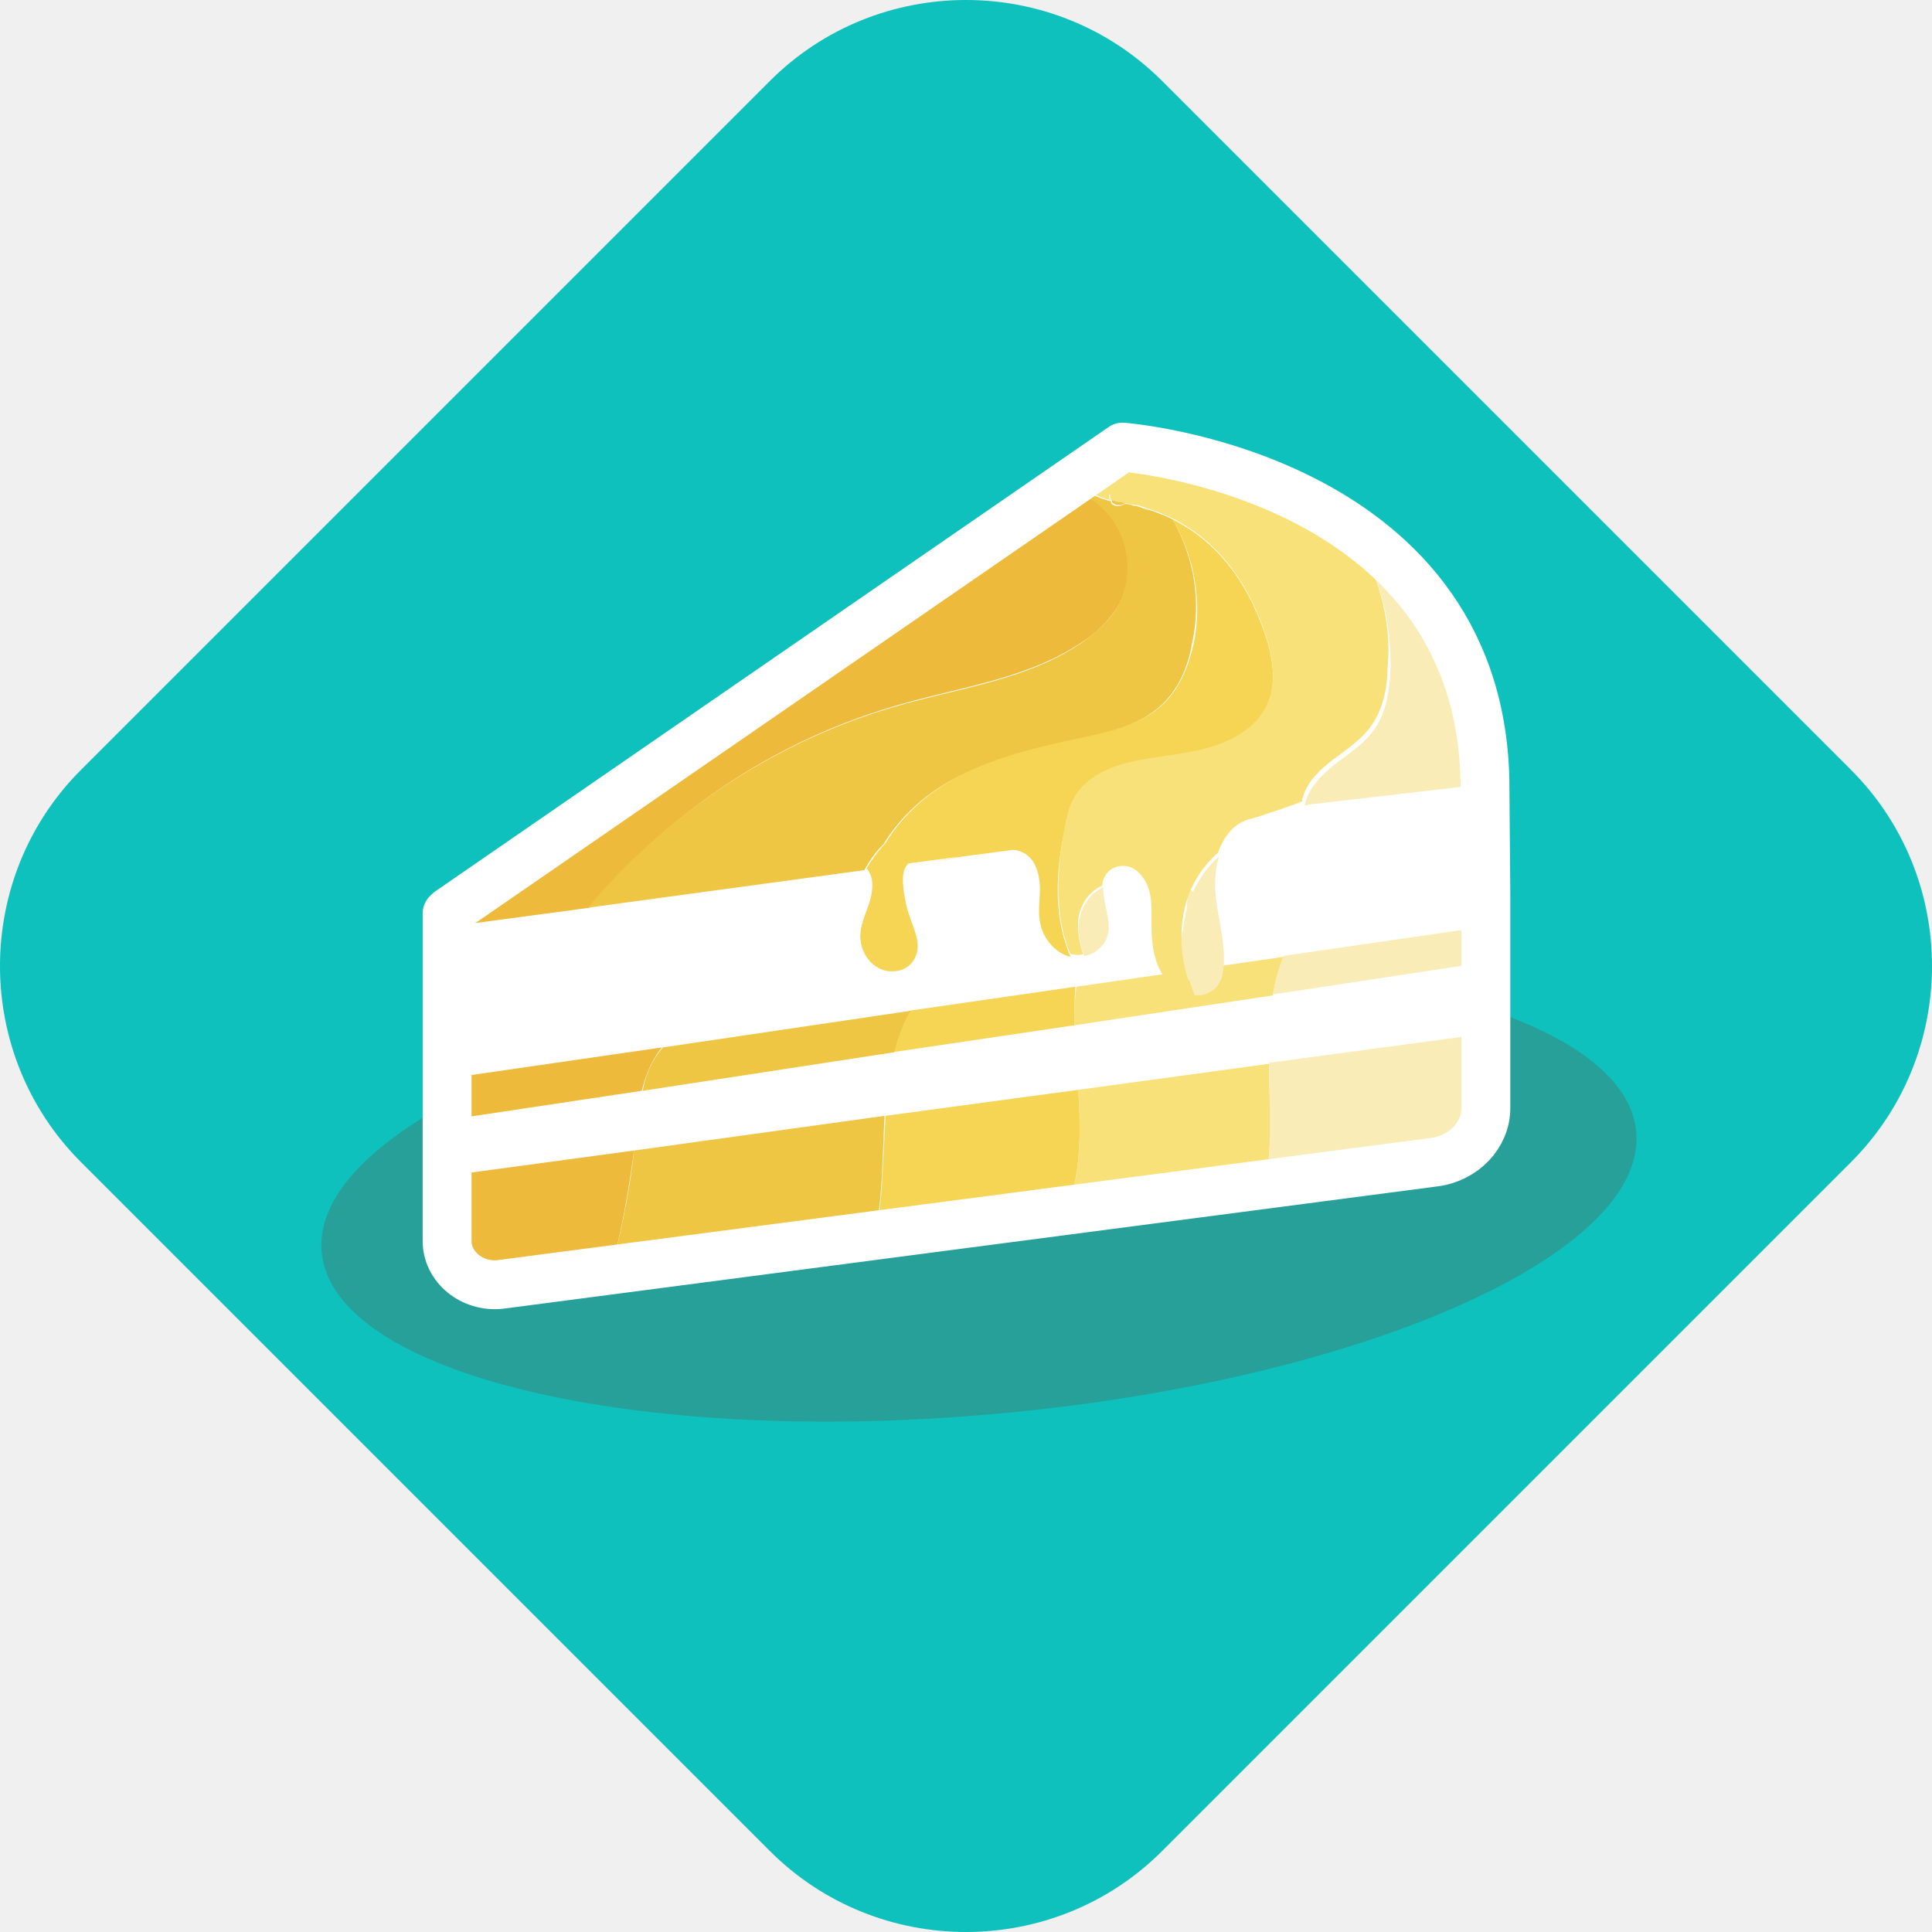
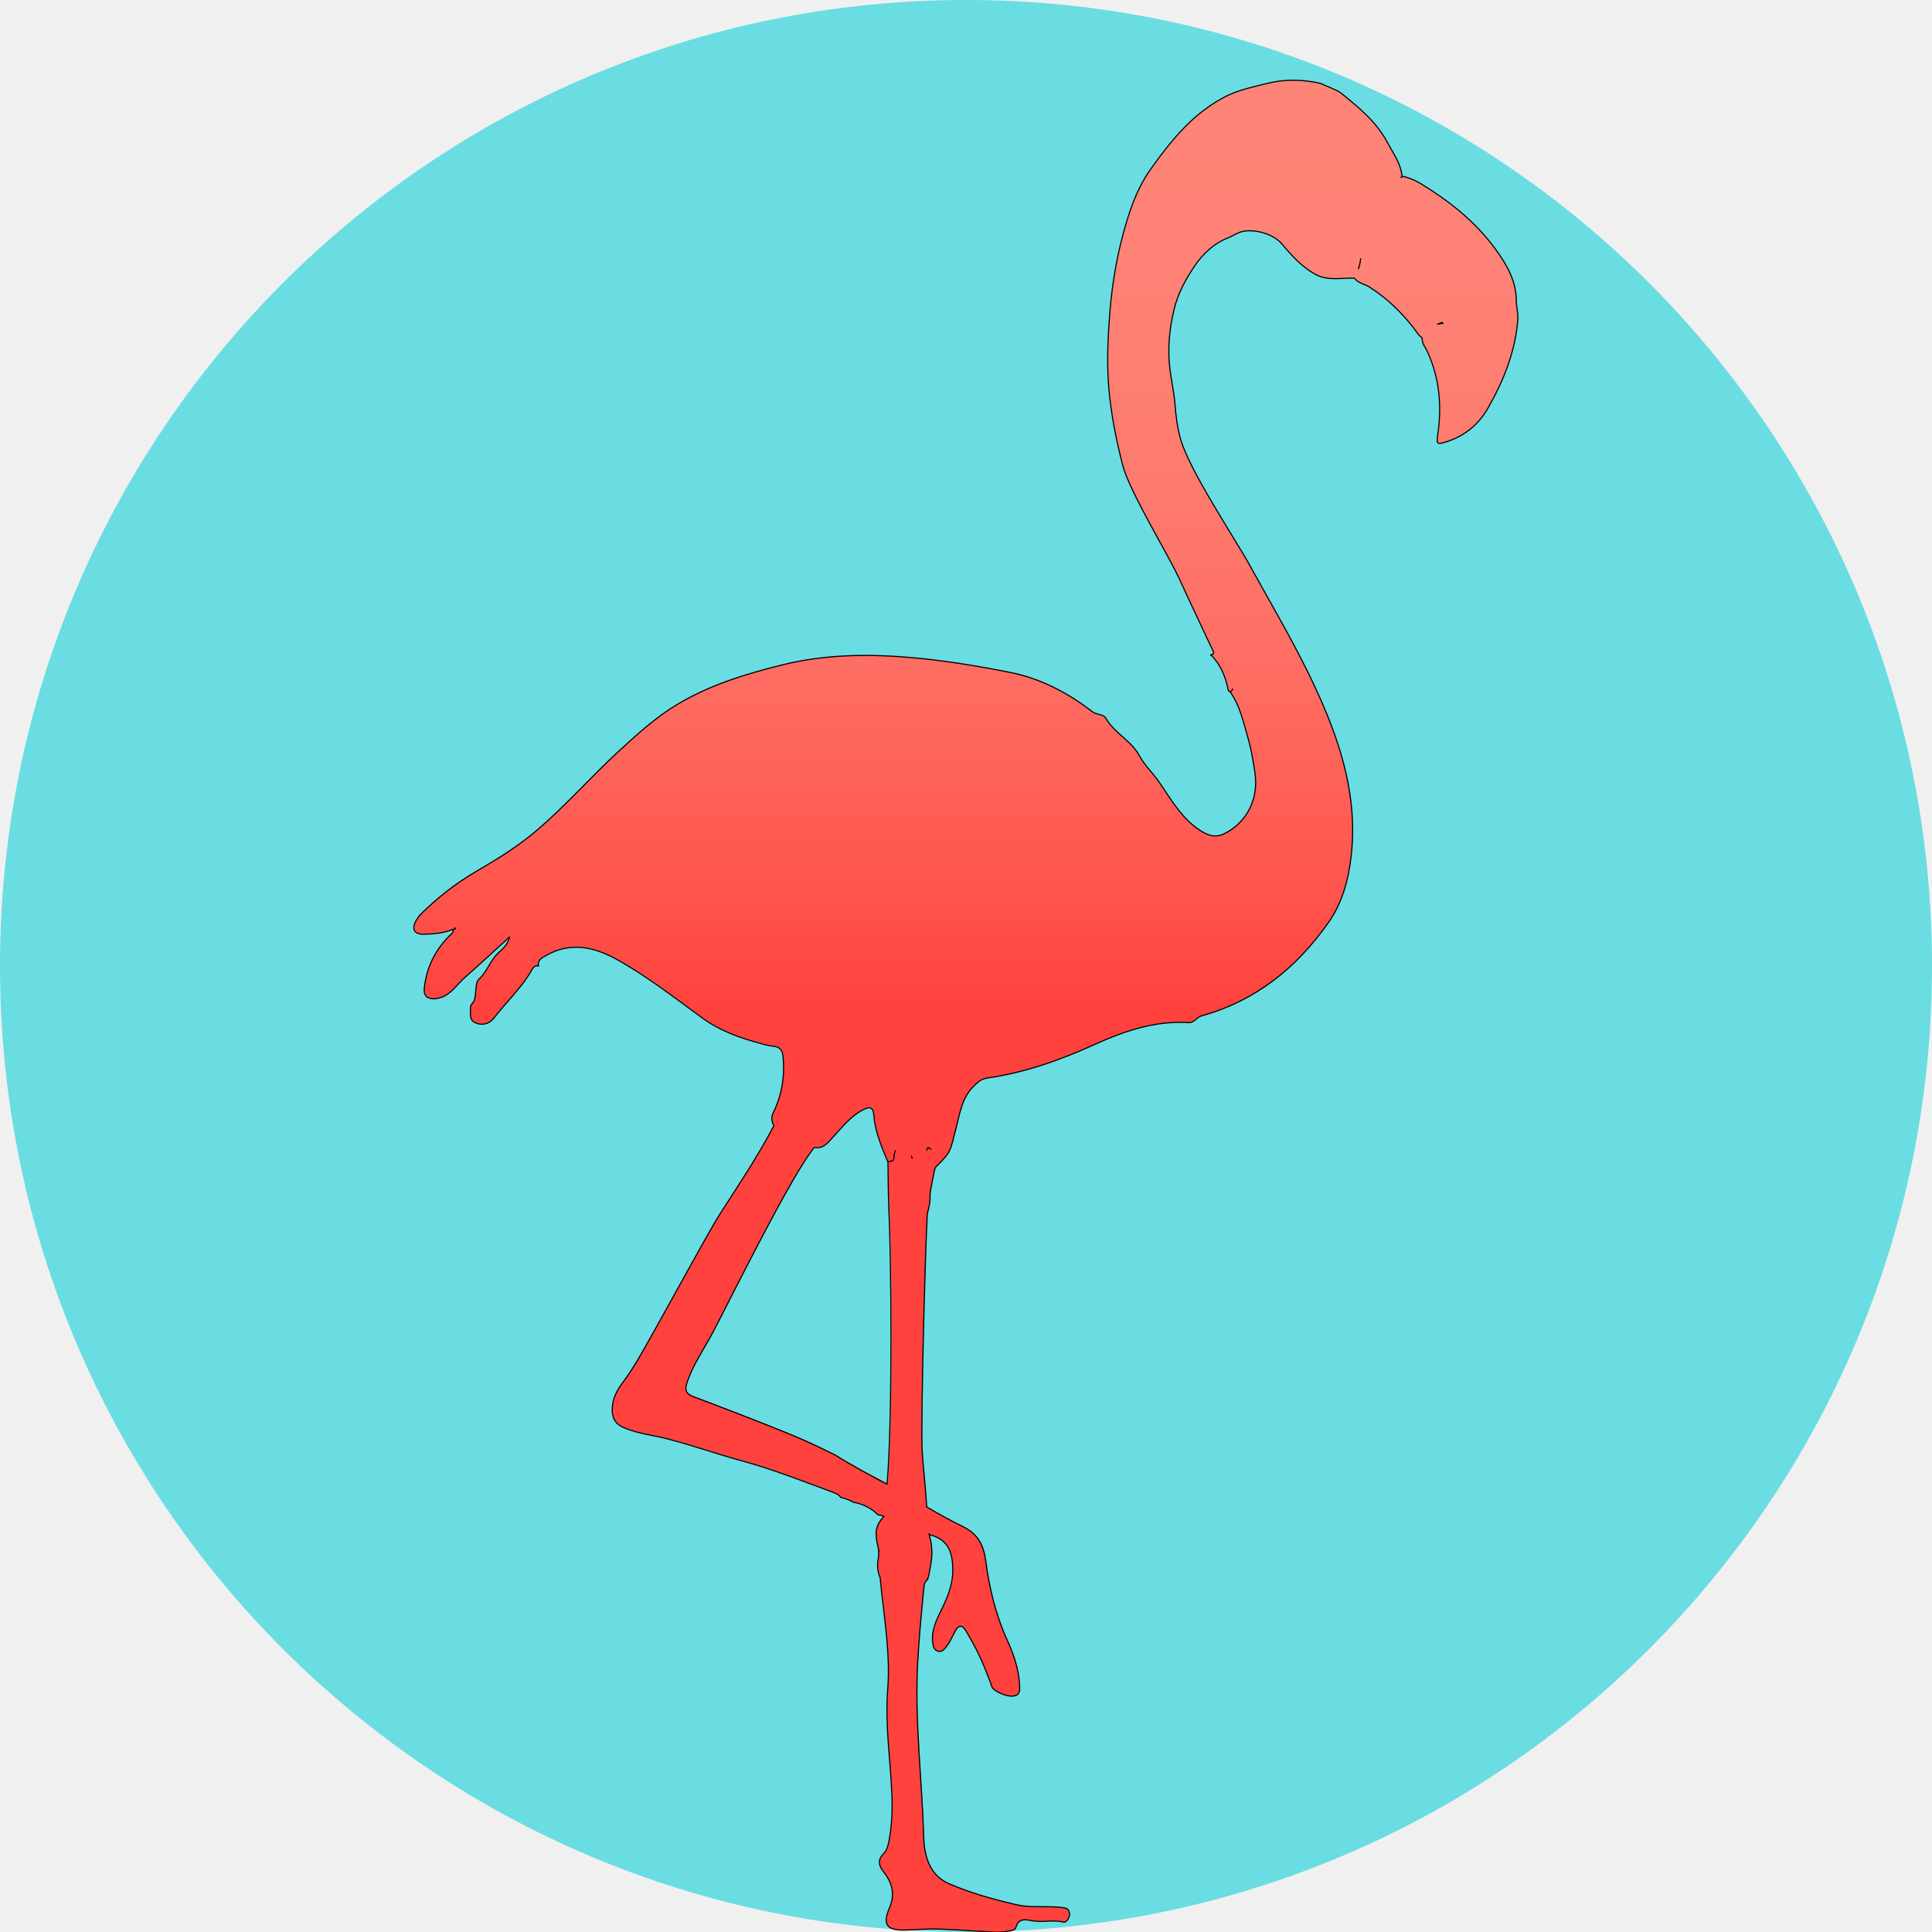
- <svg xmlns="http://www.w3.org/2000/svg" version="1.1" id="Layer_1" x="0px" y="0px" viewBox="0 0 200.5 200.5" enable-background="new 0 0 200.5 200.5" xml:space="preserve">
-   <path fill="#0EC1BC" d="M192.1,120.6l-71.5,71.5c-11.2,11.2-29.5,11.2-40.7,0L8.4,120.6c-11.2-11.2-11.2-29.5,0-40.7L79.9,8.4  c11.2-11.2,29.5-11.2,40.7,0l71.5,71.5C203.3,91.1,203.3,109.4,192.1,120.6z" />
-   <ellipse transform="matrix(0.9958 -9.115107e-02 9.115107e-02 0.9958 -10.8562 9.7731)" fill="#27A09A" cx="101.6" cy="123.7" rx="68.5" ry="23.1" />
+ <svg xmlns="http://www.w3.org/2000/svg" version="1.1" id="Layer_1" x="0px" y="0px" viewBox="0 0 864 864" style="enable-background:new 0 0 864 864;" xml:space="preserve">
+   <style type="text/css">
+ 	.st0{fill:#69DDE2;}
+ 	.st1{fill:url(#SVGID_1_);}
+ 	.st2{fill:url(#SVGID_2_);}
+ 	.st3{fill:url(#SVGID_3_);}
+ 	.st4{fill:none;stroke:#000000;stroke-width:0.5;stroke-linecap:round;stroke-linejoin:round;}
+ </style>
+   <circle class="st0" cx="432" cy="432" r="432" />
  <g>
-     <path fill="#FFFFFF" d="M153.4,80.8c-0.8-30.3-37.1-32.9-37.1-32.9L47.3,94l0,0l-0.2,0.2l0,1.8l0-1.8v11.2v7.4v3.9v5.3v4.8   c0,2.6,2.6,4.6,5.4,4.3l95.7-12.2c3-0.4,5.2-2.7,5.2-5.4v-4.7V102v-3.4v-6.4L153.4,80.8L153.4,80.8z" />
-     <g>
-       <path fill="#F9E17A" d="M131.7,110.4l-19.8,2.7c0.2,3.3,0.3,6.6-0.4,9.8c-0.1,0.3-0.1,0.5-0.2,0.8l20.3-2.9    c0.2-1.5,0.2-3.1,0.2-4.6C131.8,114.2,131.7,112.3,131.7,110.4z" />
-       <path fill="#F6D555" d="M111.9,113.1l-20,2.7c-0.2,3.6-0.3,7.2-0.7,10.7l20.1-2.8c0.1-0.3,0.1-0.5,0.2-0.8    C112.2,119.6,112.1,116.4,111.9,113.1z" />
-       <path fill="#EDBA3B" d="M47.3,121.9v5.3c0,2.9,2.5,5.1,5.4,4.7l11.1-1.6c0.9-3.6,1.5-7.2,2-10.9L47.3,121.9z" />
-       <path fill="#EFC643" d="M65.8,119.4c-0.4,3.7-1.1,7.3-2,10.9l27.3-3.8c0.5-3.5,0.5-7.1,0.7-10.7L65.8,119.4z" />
-       <path fill="#F9ECB7" d="M131.8,116.1c0,1.5,0,3.1-0.2,4.6l16.4-2.3c3-0.4,5.2-2.9,5.2-5.9v-5.1l-21.5,2.9    C131.7,112.3,131.8,114.2,131.8,116.1z" />
-       <path fill="#F9E17A" d="M111.5,106.4l20.6-3.1c0.2-1.4,0.6-2.7,1.1-4l-21.5,3.1C111.5,103.7,111.5,105,111.5,106.4z" />
-       <path fill="#F9ECB7" d="M132.1,103.2l21.1-3.2v-3.7l-20,2.9C132.7,100.5,132.3,101.9,132.1,103.2z" />
-       <path fill="#EDBA3B" d="M68.6,108.8c0,0,0.1-0.1,0.1-0.1l-21.4,3.1v4.3l19.3-2.9C67,111.6,67.6,110.1,68.6,108.8z" />
-       <path fill="#F6D555" d="M111.5,106.4c0-1.3,0-2.7,0.1-4l-17.3,2.5c-0.8,1.3-1.3,2.8-1.7,4.3L111.5,106.4z" />
-       <path fill="#EFC643" d="M66.7,113.2l26.1-4c0.4-1.5,0.9-3,1.7-4.3l-25.7,3.8c0,0-0.1,0.1-0.1,0.1C67.6,110.1,67,111.6,66.7,113.2z    " />
+     <g id="XMLID_1_">
      <g>
-         <path fill="none" d="M135.6,83.5l0.1,0C135.7,83.5,135.7,83.5,135.6,83.5z" />
-         <path fill="#F6D555" d="M135.7,83.5l-0.1,0C135.5,83.7,135.7,83.5,135.7,83.5z" />
-         <path fill="#F9ECB7" d="M123.4,92.1c1.2,1.3,1.8,3,2.2,4.7c0.3,1.2,0.5,2.6-0.1,3.7c-0.6,1.1-2.2,1.7-3.1,0.8     c-1-1-0.4-2.6,0.1-3.9c0.7-1.9,0.9-4.1,0.5-6.1" />
-         <path fill="#F9ECB7" d="M112,95.6c-0.2,1.2,0.1,2.4,0.5,3.6c0.6-0.1,1.1-0.3,1.5-0.7c2.1-1.7,0.4-4.4,0.5-6.4     C113.1,92.7,112.2,94.1,112,95.6z" />
-         <path fill="#F9ECB7" d="M123.4,93.6c-1.1,3.1-0.7,6.6,0.6,9.7c0.3,0,0.7,0,1-0.1c1.6-0.5,1.9-1.8,2-3c0.2-2.7-0.8-5.4-0.9-8.2     c0-1,0.1-2.1,0.4-3.1C125.1,90.1,124,91.8,123.4,93.6z" />
-         <path fill="#F9ECB7" d="M139.9,54.5c3,4.4,4.6,9.7,4.4,15.1c-0.1,2.3-0.5,4.6-1.9,6.4c-1.1,1.4-2.7,2.4-4.1,3.5     c-1.3,1.1-2.6,2.4-2.9,4.1c0.1,0,0.2-0.1,0.3-0.1c0.1,0,0.1,0,0.1,0l15.5-1.8c1-0.1,1.8-1,1.7-2     C152.2,67.5,146.6,59.6,139.9,54.5z" />
-         <path fill="#F6D555" d="M131.2,65.6c-1.9-5.5-5-9.4-9.5-11.7c2.2,3.8,3.1,8.4,2.2,12.8c-0.5,2.3-1.4,4.6-3.1,6.3     c-2.4,2.3-5.8,2.9-9,3.6c-4.7,1-9.5,2.1-13.6,4.7c-2.5,1.5-4.8,3.7-6.3,6.2c0,0,0,0,0,0c-0.1,0.1-0.1,0.1-0.2,0.2     c-0.7,0.8-1.3,1.6-1.8,2.5l0.1,0c0.7,0.9,0.6,2.1,0.3,3.2c-0.3,1.1-0.9,2.2-1,3.4c-0.2,1.9,1.2,4.1,3.4,4c0.9,0,1.8-0.5,2.2-1.3     c0.8-1.4,0-2.9-0.5-4.4c-0.4-1.1-0.6-2.3-0.7-3.5c0-0.7,0-1.5,0.6-2c0,0,0,0,0,0l5.3-0.7c-1,0.2-2,0.4-2.9,0.6l3.1-0.6l5.3-0.7     c0.4,0,0.7,0.1,1.1,0.3c1.2,0.6,1.6,2,1.7,3.2c0.1,1.3-0.2,2.6,0,3.8c0.2,1.7,1.5,3.4,3.2,3.8c-0.3-0.7-0.5-1.3-0.7-2     c-1-3.6-0.7-7.5,0.1-11.2c0.2-1.1,0.5-2.2,1-3.1c0.4-0.7,0.9-1.2,1.6-1.7c0.5-0.4,1-0.7,1.5-1c2.8-1.4,6-1.5,9.1-2     c3.1-0.6,6.3-1.9,7.7-4.7C132.6,71,132.1,68.1,131.2,65.6z" />
-         <path fill="none" d="M116.8,52.2C116.8,52.2,116.8,52.2,116.8,52.2c-0.2,0-0.3-0.1-0.5-0.1C116.5,52.2,116.6,52.2,116.8,52.2z" />
-         <path fill="none" d="M117.8,52.5c-0.3-0.1-0.6-0.2-1-0.2c0,0,0,0,0,0C117.1,52.3,117.4,52.4,117.8,52.5z" />
-         <path fill="none" d="M117.9,52.5c0.4,0.1,0.8,0.2,1.2,0.4C118.7,52.7,118.3,52.6,117.9,52.5z" />
-         <path fill="none" d="M119.2,52.9c0.9,0.3,1.7,0.6,2.5,1C120.9,53.5,120.1,53.2,119.2,52.9z" />
-         <path fill="#F9E17A" d="M115.2,51.3c0,0.2,0,0.4,0.1,0.6c0,0,0.1,0,0.1,0c0-0.2,0-0.3,0-0.5C115.3,51.4,115.3,51.3,115.2,51.3z" />
-         <path fill="#F9E17A" d="M139.9,54.5c-10.6-8.2-23.9-9.2-23.9-9.2l-1.2,0.9l-2.5,1.8l-2.5,1.8c1,0.2,1.9,0.4,2.9,0.7     c0.5,0.7,1.4,1.1,2.5,1.4c-0.1-0.2-0.1-0.4-0.1-0.6c0.1,0,0.1,0.1,0.2,0.1c0,0.2,0,0.3,0,0.5c0.3,0.1,0.6,0.1,0.9,0.2     c0.2,0,0.3,0.1,0.5,0.1c0.3,0.1,0.6,0.1,1,0.2c0.1,0,0.1,0,0.2,0c0.4,0.1,0.8,0.2,1.2,0.4c0,0,0,0,0.1,0c0.9,0.3,1.7,0.6,2.5,1     c0,0,0,0,0,0v0c4.5,2.3,7.6,6.2,9.5,11.7c0.9,2.5,1.4,5.4,0.2,7.8c-1.4,2.8-4.6,4.1-7.7,4.7c-3.1,0.6-6.3,0.7-9.1,2     c-1.2,0.6-2.4,1.5-3.1,2.7c-0.6,1-0.8,2.1-1,3.1c-0.7,3.7-1,7.6-0.1,11.2c0.2,0.7,0.4,1.4,0.7,2c0.2,0,0.4,0.1,0.7,0.1     c0.2,0,0.4,0,0.6-0.1c-0.4-1.2-0.6-2.4-0.5-3.6c0.2-1.5,1.1-2.9,2.5-3.5c0-0.6,0.3-1.2,0.8-1.6c0.8-0.6,2-0.6,2.8,0.1     c1.7,1.5,1.5,3.6,1.5,5.5c0,2.3,0.3,4.8,2.1,6.3c0.6,0.5,1.4,0.8,2.2,0.8c-1.3-3-1.6-6.5-0.6-9.7c0.6-1.8,1.7-3.5,3.2-4.8     c0.6-1.7,1.7-3.1,3.3-3.5c0.6-0.1,4.3-1.4,5.4-1.8c0.3-1.7,1.5-3,2.9-4.1c1.4-1.1,3-2.1,4.1-3.5c1.4-1.8,1.9-4.2,1.9-6.4     C144.5,64.3,142.9,58.9,139.9,54.5z" />
-         <path fill="#EFC643" d="M115.4,51.9c0,0.1,0,0.1,0,0.2c0.3,0.4,1,0.4,1.4,0.1c-0.2,0-0.3-0.1-0.5-0.1     C116,52.1,115.7,52,115.4,51.9z" />
-         <path fill="#EFC643" d="M117.8,52.5c0.1,0,0.1,0,0.2,0C117.9,52.5,117.8,52.5,117.8,52.5z" />
-         <polygon fill="#EFC643" points="121.7,53.9 121.7,53.9 121.7,53.9    " />
-         <path fill="#EFC643" d="M119.1,52.9C119.2,52.9,119.2,52.9,119.1,52.9C119.2,52.9,119.2,52.9,119.1,52.9z" />
-         <path fill="#EDBA3B" d="M93.8,73c6.4-1.8,13.2-2.7,18.7-6.5c1.5-1,2.8-2.3,3.7-3.9c1.3-2.5,1.2-5.8-0.3-8.2     c-1.4-2.3-3.9-3.9-6.6-4.2L48.9,94.8c-0.4,0.3-0.2,1,0.4,1l11.9-1.6C69.6,84,81.1,76.5,93.8,73z" />
-         <path fill="#EFC643" d="M121.7,53.9C121.7,53.9,121.7,53.9,121.7,53.9c-0.8-0.4-1.6-0.7-2.5-1c0,0,0,0-0.1,0     c-0.4-0.1-0.8-0.3-1.2-0.4c-0.1,0-0.1,0-0.2,0c-0.3-0.1-0.6-0.2-1-0.2c-0.4,0.3-1.1,0.3-1.4-0.1c0-0.1,0-0.1,0-0.2     c0,0-0.1,0-0.1,0c0,0,0,0.1,0,0.1c0,0,0-0.1,0-0.1c-1.1-0.3-2-0.6-2.5-1.4c-1-0.3-1.9-0.5-2.9-0.7l-0.6,0.4     c2.7,0.3,5.2,1.9,6.6,4.2c1.5,2.5,1.6,5.7,0.3,8.2c-0.8,1.6-2.2,2.8-3.7,3.9c-5.4,3.8-12.3,4.7-18.7,6.5     c-12.7,3.5-24.2,11-32.7,21.1l28.7-3.9c0.5-0.9,1.1-1.8,1.8-2.5c0.1-0.1,0.1-0.1,0.2-0.2c1.5-2.5,3.8-4.7,6.3-6.2     c4.1-2.5,8.9-3.7,13.6-4.7c3.2-0.7,6.6-1.3,9-3.6c1.7-1.6,2.7-3.9,3.1-6.3C124.7,62.4,123.9,57.8,121.7,53.9z" />
+         <linearGradient id="SVGID_1_" gradientUnits="userSpaceOnUse" x1="431.999" y1="450.001" x2="431.999" y2="-43.786">
+           <stop offset="0" style="stop-color:#FF423D" />
+           <stop offset="0.115" style="stop-color:#FF564E" />
+           <stop offset="0.282" style="stop-color:#FE6B61" />
+           <stop offset="0.468" style="stop-color:#FE7A6E" />
+           <stop offset="0.684" style="stop-color:#FE8376" />
+           <stop offset="1" style="stop-color:#FE8678" />
+         </linearGradient>
+         <path class="st1" d="M397.2,519.5c-2.8-6.7-5.8-13.4-6.3-20.8c-0.2-3.2-1.4-4.4-4.6-2.7c-5.9,3-9.8,8.2-14.2,12.9     c-2.1,2.3-4.1,4.7-7.8,4c-10.4,12.5-38.1,68.9-45.7,83.3c-3,5.6-6.5,10.9-9.2,16.7c-0.8,1.6-1.4,3.3-2,5     c-1.2,3.5-0.6,5.2,2.8,6.5c2.5,0.9,4.9,1.9,7.4,2.8c11.9,4.5,23.8,9.1,35.5,13.9c6.9,2.8,13.7,6.1,20.5,9.4     c7.8,4.9,15.6,9,23.4,12.9c2.6-30.4,1.8-103.8,0.8-123C397.3,533.6,397.3,526.6,397.2,519.5z M393,693.4     c-0.5-2.4-1.1-4.6-1.2-7.1c-0.2-3.3,1.3-6.2,3.6-8.4c-0.9-0.3-1.8-0.5-2.8-0.7c-2.7-2.8-6.4-4.9-11-5.6c-1.7-1-3.6-1.7-5.7-2.2     c0,0,0-0.1,0-0.1c-0.7-0.9-1.7-1.5-3-2c-13.6-4.9-27.1-10.4-41.1-14.2c-10.8-2.9-21.3-6.7-32.1-9.5c-2.9-0.8-5.9-1.4-8.8-2     c-4.1-0.8-8.1-1.7-12-3.4c-3.4-1.5-5-3.9-5.1-7.5c-0.1-5,2-9,4.9-12.9c2-2.6,4.1-5.9,6.3-9.5c6.9-11.4,31.3-56.8,36.9-65.5     c8.4-13,17-25.9,24.2-39.6c-1.1-2-1.3-3.8-0.2-6c3.8-7.8,5.1-16,4.3-24.7c-0.2-2.8-1.3-4.6-4.2-4.8c-3.1-0.3-6-1.3-8.9-2.1     c-8.2-2.3-16.1-5.5-23.1-10.6c-12.4-9.1-24.5-18.6-38.1-26.1c-10.3-5.7-20.8-7.9-31.7-1.8c-1.8,1-4,1.9-3.4,4.7     c-1.8-0.5-2.5,1-3.1,2c-4.6,8-11.4,14.2-16.9,21.4c-1.9,2.4-5.1,3.4-8.2,2c-3-1.3-2.1-4.3-2.2-6.8c-0.1-1.5,1.4-2,1.8-3.5     c0.9-3.1,0.2-7.5,2-9.2c3.8-3.5,4.9-8.5,8.8-11.9c1.8-1.6,4.1-3.6,4.9-7c-7,6.4-13.5,12.5-20.1,18.2c-3.4,2.9-5.7,7-10.1,8.7     c-2.2,0.8-4.6,1.2-6.6,0.1c-1-0.5-1.5-2.1-1.4-3.6c0.9-9.3,4.6-17.2,11.2-23.8c0.8-0.7,1.8-1.4,1.8-2.6c0-0.1,0-0.2,0-0.4l0,0     c-4.2,1.7-8.6,2.2-13,2.2c-4.5,0.1-5.8-2.4-3.5-6.3c0.6-0.9,1.1-1.9,1.9-2.6c7.5-7.6,15.9-14.1,25.2-19.4     c9.1-5.2,18-10.8,26.1-17.6c13.5-11.3,25-24.7,38-36.6c8-7.3,16-14.5,25.2-20.1c14.7-8.9,30.9-13.8,47.4-17.9     c21.1-5.2,42.5-4.9,63.9-2.6c12.7,1.4,25.3,3.5,37.8,6c13.6,2.7,25.8,9,36.7,17.5c2,1.6,5.1,1,6.2,3.1     c3.7,6.7,11.2,9.9,14.9,16.6c2.3,4.3,6.1,7.9,8.9,11.9c5.7,8.2,10.4,17,19.5,22.3c3.4,2,6.4,2.3,9.5,0.8     c10.2-5,15.5-15.6,13.8-27.4c-0.8-5.5-1.7-10.8-3.3-16.2c-2.1-6.8-3.5-13.7-7.6-19.6c-0.3-0.2-0.6-0.5-0.9-0.7     c-1.1-6-3.3-11.4-7.7-15.9c0,0,0,0,0,0c0,0,0,0,0,0c2-0.7,0.8-1.9,0.4-2.8c-4.8-10.3-9.7-20.5-14.4-30.8     c-5.1-11.1-22.5-39.4-25.5-51.2c-2.5-9.9-4.6-19.9-5.8-30.1c-1.5-12.7-1-25.2,0-37.9c1.1-14.1,3.6-28.1,7.7-41.5     c2.3-7.5,5.3-15.4,10.2-22.4c9.5-13.4,19.6-26,34.6-33.4c5.6-2.8,11.8-4.1,18.3-5.6c12.2-3,23.1,0.1,23.5,0.1     c1.7,0.9,7.5,3,9.1,4.3c8,6.5,15.9,12.9,20.8,22.2c1.3,2.4,2.8,4.8,4,7.2c1.2,2.5,2.2,5,2.5,7.8c3.1,0.6,5.9,1.8,8.5,3.4     c12.7,7.8,24.3,16.9,33.2,29.1c5.3,7.2,9.7,14.9,9.4,24.3c0,0,0,0,0-0.1c0.5,3.3,0.8,6.2,0.7,7.2c-1.1,14.3-6.3,27.2-13.2,39.5     c-4.2,7.4-10.4,12.6-18.6,15.3c-4.4,1.4-4.7,1.3-4-3.4c1.8-12.7,0.8-25-4.6-36.7c-0.9-2-2.7-3.8-2.4-6.3     c-0.5-0.4-1.1-0.8-1.5-1.3c-6-8.5-13.1-15.7-22-21.4c-2.2-1.4-5.2-1.7-6.8-4c-6-0.3-12.1,1.4-17.8-1.9c-6-3.4-10.5-8.5-14.8-13.6     c-4.2-4.9-13.9-7.1-19.2-4.8c-1.5,0.6-2.8,1.6-4.3,2.1c-6.8,2.7-12,7.6-15.8,13.4c-3.7,5.7-6.9,11.6-8.7,18.6     c-2.2,9-3,17.8-1.9,26.9c0.6,5,1.8,10.1,2.2,15c0.5,5.6,1.1,11.2,2.6,16.4c4.1,14.3,24.3,44.4,31.5,57.4     c10.1,18.5,20.9,36.6,29.7,55.8c10.6,23.3,18.1,47.3,15,73.5c-1.2,10.5-4,20.6-10,29.2c-14.2,20.3-32.6,35.2-56.9,41.9     c-2.2,0.6-3.2,3.1-5.9,3c-14.9-0.9-28.6,3.8-41.9,9.8c-15.4,7-31.2,12.6-48,15c-2.4,0.3-3.7,1.4-5.3,2.9     c-6.1,5.5-7,13.4-8.9,20.5c-2.4,9.2-1.8,9.5-8.8,16.4c-0.3,0.3-0.4,1-0.6,1.5c-0.2,1-0.4,1.9-0.6,2.9c-0.3,1.9-0.7,3.8-1.1,5.7     c-0.1,0.8-0.2,1.5-0.3,2.3c0.1,2.9-0.5,5.7-1.2,8.4c-0.8,12.8-3,93.1-2.3,105.9c0.5,7.9,1.5,15.8,1.9,23.7c0,0.5,0,1.1,0.1,1.6     c5.3,3.1,10.7,6.1,16.2,8.8c6.8,3.3,9.3,8.4,10.2,15.2c1.6,12.2,4.4,24,9.5,35.3c3.1,6.9,5.7,14.3,5.7,22.2     c0,6.4-11.7,1.4-12.4-1c-0.7-2.2-1.6-4.3-2.4-6.4c-2.5-6.6-5.7-12.8-9.3-18.8c-1.8-2.9-3.3-2.2-4.7,0.2c-1.3,2.4-2.2,4.9-4,7     c-1.1,1.3-2.2,2.6-4,1.9c-1.7-0.7-1.9-2.4-2.1-4c-0.6-5.6,1.9-10.2,4.2-15c2.7-5.5,5-11.1,4.8-17.3c-0.1-7.3-1.7-13.3-10-15.6     c-0.1,0-0.3-0.1-0.4-0.1c0.1,0.5,0.2,1.1,0.2,1.4c0.5,1.9,0.7,3.8,0.8,5.7c0.2,3.4-0.7,7-1.2,10.4c-0.2,0.9-0.5,1.7-0.8,2.5     c0.1,0,0.2,0,0.3,0c-0.2,0-0.3,0.1-0.5,0.2c-0.3,0.5-0.6,1.1-1,1.5c-0.1,0.3-0.1,0.5-0.2,0.9c-0.2,2.3-0.4,4.6-0.7,6.9     c-0.9,9.2-1.8,18.5-2.2,27.7c-1.4,26.1,2,52,2.7,78.1c0.2,8.6,2.8,17.1,11.1,20.7c9.5,4.2,19.8,7,29.9,9.4     c5.7,1.4,11.8,0.8,17.8,1.1c1.5,0.1,3,0.2,4.4,0.5c1.6,0.3,2.1,1.8,2,3.1c-0.1,1.5-1.5,3.5-2.5,3.2c-4.7-1.2-9.4,0.2-14-0.6     c-2.9-0.5-6.3-1.5-7.5,3c-0.3,1-1.6,1.3-2.7,1.5c-2.7,0.5-5.3,0.7-8.1,0.5c-7.7-0.5-15.4-1-23-1.3c-4.9-0.2-9.7,0.2-14.6,0.4     c-8.8,0.5-11.7-1.7-8.2-9.7c2.8-6.4,1.2-11.5-2.7-16.5c-2.2-2.8-2.3-5.4,0.1-7.9c1.5-1.5,2-3.4,2.4-5.4     c1.3-6.7,1.7-13.4,1.4-20.2c-0.6-16-3.2-32-1.9-48.1c1.1-14.5-1.1-28.6-2.7-42.9c-0.2-2.3-0.5-4.6-0.7-6.9     c-1.1-2.5-1.4-5.3-0.9-8.2c0-0.2,0.1-0.9,0.2-1.5C392.9,694.7,392.8,692.8,393,693.4z M645.4,144.7c0,0-0.4-0.2-0.6-0.4     c-0.7,0.2-1.3,0.5-1.9,0.8C643.6,144.8,644.4,144.7,645.4,144.7z M627,79c-0.2,0.1-0.3,0.2-0.5,0.4C626.7,79.2,626.9,79.1,627,79     z M415.4,686c0,0.1,0,0.2,0,0.4C415.5,686.2,415.5,686.1,415.4,686C415.5,686,415.4,686,415.4,686z" />
+         <linearGradient id="SVGID_2_" gradientUnits="userSpaceOnUse" x1="541.56" y1="292.896" x2="541.56" y2="292.555">
+           <stop offset="0" style="stop-color:#FF423D" />
+           <stop offset="0.115" style="stop-color:#FF564E" />
+           <stop offset="0.282" style="stop-color:#FE6B61" />
+           <stop offset="0.468" style="stop-color:#FE7A6E" />
+           <stop offset="0.684" style="stop-color:#FE8376" />
+           <stop offset="1" style="stop-color:#FE8678" />
+         </linearGradient>
+         <path class="st2" d="M541.7,292.7c0,0.1,0,0.2,0,0.4c-0.1,0-0.2-0.1-0.3-0.1C541.5,292.9,541.6,292.8,541.7,292.7z" />
+         <linearGradient id="SVGID_3_" gradientUnits="userSpaceOnUse" x1="240.86" y1="431.825" x2="240.86" y2="431.726">
+           <stop offset="0" style="stop-color:#FF423D" />
+           <stop offset="0.115" style="stop-color:#FF564E" />
+           <stop offset="0.282" style="stop-color:#FE6B61" />
+           <stop offset="0.468" style="stop-color:#FE7A6E" />
+           <stop offset="0.684" style="stop-color:#FE8376" />
+           <stop offset="1" style="stop-color:#FE8678" />
+         </linearGradient>
+         <polygon class="st3" points="240.8,431.8 240.9,431.9 240.8,431.8    " />
+       </g>
+       <g>
+         <path class="st4" d="M393.1,693.6c0,0,0-0.1,0-0.1c-0.2-0.7-0.1,1.3-0.2,2.3c-0.1,0.6-0.2,1.3-0.2,1.5c-0.5,2.9-0.2,5.8,0.9,8.2     c0.2,2.3,0.5,4.6,0.7,6.9c1.6,14.2,3.8,28.4,2.7,42.9c-1.3,16.1,1.3,32.1,1.9,48.1c0.2,6.8-0.1,13.5-1.4,20.2     c-0.4,2-0.9,3.9-2.4,5.4c-2.5,2.5-2.3,5.1-0.1,7.9c3.9,4.9,5.5,10.1,2.7,16.5c-3.4,8-0.5,10.1,8.2,9.7c4.9-0.2,9.7-0.6,14.6-0.4     c7.7,0.3,15.4,0.9,23,1.3c2.7,0.2,5.4,0,8.1-0.5c1.1-0.2,2.4-0.5,2.7-1.5c1.2-4.5,4.6-3.5,7.5-3c4.7,0.8,9.4-0.6,14,0.6     c0.9,0.2,2.4-1.7,2.5-3.2c0.1-1.3-0.4-2.8-2-3.1c-1.4-0.3-2.9-0.5-4.4-0.5c-5.9-0.3-12.1,0.3-17.8-1.1     c-10.2-2.4-20.4-5.2-29.9-9.4c-8.3-3.6-10.9-12.1-11.1-20.7c-0.8-26-4.1-52-2.7-78.1c0.5-9.2,1.3-18.5,2.2-27.7     c0.2-2.3,0.4-4.6,0.7-6.9c0-0.4,0.1-0.6,0.2-0.9c0.4-0.5,0.7-1,1-1.5c0.1-0.1,0.3-0.2,0.5-0.2c-0.1,0-0.2,0-0.3,0     c0.4-0.8,0.7-1.6,0.8-2.5c0.6-3.4,1.4-7,1.2-10.4c-0.1-1.9-0.3-3.9-0.8-5.7c-0.1-0.3-0.2-0.9-0.2-1.4c0.1,0,0.3,0.1,0.4,0.1     c8.4,2.3,9.9,8.4,10,15.6c0.1,6.2-2.2,11.9-4.8,17.3c-2.3,4.8-4.8,9.4-4.2,15c0.2,1.7,0.4,3.3,2.1,4c1.9,0.8,3-0.6,4-1.9     c1.7-2.1,2.7-4.7,4-7c1.3-2.5,2.9-3.1,4.7-0.2c3.6,6,6.8,12.2,9.3,18.8c0.8,2.1,1.7,4.2,2.4,6.4c0.8,2.4,12.4,7.4,12.4,1     c0-7.9-2.5-15.3-5.7-22.2c-5.1-11.3-7.9-23.1-9.5-35.3c-0.9-6.8-3.4-11.9-10.2-15.2c-5.5-2.7-10.9-5.7-16.2-8.8     c0-0.5,0-1.1-0.1-1.6c-0.4-7.9-1.5-15.8-1.9-23.7c-0.7-12.8,1.5-93.2,2.3-105.9c0.8-2.8,1.4-5.5,1.2-8.4c0.1-0.8,0.2-1.5,0.3-2.3     c0.4-1.9,0.7-3.8,1.1-5.7c0.2-1,0.4-1.9,0.6-2.9c0.2-0.5,0.3-1.1,0.6-1.5c7-6.9,6.4-7.2,8.8-16.4c1.9-7.1,2.7-15,8.9-20.5     c1.6-1.5,2.9-2.5,5.3-2.9c16.8-2.4,32.6-8,48-15c13.3-6,27-10.7,41.9-9.8c2.8,0.2,3.7-2.4,5.9-3c24.3-6.7,42.7-21.6,56.9-41.9     c6-8.6,8.8-18.7,10-29.2c3.1-26.2-4.4-50.2-15-73.5c-8.7-19.2-19.5-37.3-29.7-55.8c-7.1-13-27.4-43.1-31.5-57.4     c-1.5-5.2-2.2-10.8-2.6-16.4c-0.4-4.9-1.6-9.9-2.2-15c-1.1-9.1-0.3-17.8,1.9-26.9c1.7-7,5-13,8.7-18.6c3.8-5.8,9-10.8,15.8-13.4     c1.5-0.6,2.8-1.5,4.3-2.1c5.3-2.3,15,0,19.2,4.8c4.3,5.1,8.8,10.2,14.8,13.6c5.8,3.3,11.8,1.7,17.8,1.9c1.7,2.3,4.6,2.6,6.8,4     c8.8,5.7,16,12.9,22,21.4c0.4,0.5,1,0.9,1.5,1.3c-0.2,2.5,1.5,4.3,2.4,6.3c5.4,11.8,6.4,24.1,4.6,36.7c-0.7,4.7-0.4,4.8,4,3.4     c8.2-2.6,14.4-7.8,18.6-15.3c7-12.3,12.1-25.2,13.2-39.5c0.1-1-0.2-3.9-0.7-7.2c0,0,0,0,0,0.1c0.3-9.4-4.1-17.1-9.4-24.3     c-8.9-12.2-20.5-21.3-33.2-29.1c-2.6-1.6-5.5-2.8-8.5-3.4c-0.3-2.8-1.2-5.4-2.5-7.8c-1.2-2.4-2.7-4.8-4-7.2     c-4.9-9.3-12.8-15.7-20.8-22.2c-1.6-1.3-7.4-3.4-9.1-4.3c-0.4,0-11.2-3.1-23.5-0.1c-6.5,1.6-12.6,2.9-18.3,5.6     c-15,7.4-25.1,20-34.6,33.4c-4.9,7-7.9,14.9-10.2,22.4c-4.1,13.3-6.6,27.3-7.7,41.5c-1,12.7-1.5,25.3,0,37.9     c1.2,10.2,3.2,20.2,5.8,30.1c3,11.8,20.5,40.1,25.5,51.2c4.7,10.3,9.6,20.5,14.4,30.8c0.4,0.9,1.6,2.2-0.4,2.8c0,0,0,0,0,0     c0,0,0,0,0,0c4.3,4.4,6.6,9.9,7.7,15.9c0.3,0.2,0.6,0.5,0.9,0.7c0.1-0.2,0.3-0.3,0.5-0.5c0.3-0.3,0.5-0.6,0.5-0.9c0,0,0,0,0,0" />
+         <path class="st4" d="M550.3,309.7c4.2,5.9,5.6,12.8,7.6,19.6c1.6,5.4,2.5,10.7,3.3,16.2c1.8,11.8-3.6,22.4-13.8,27.4     c-3.1,1.5-6.1,1.2-9.5-0.8c-9.1-5.3-13.8-14.1-19.5-22.3c-2.8-4.1-6.6-7.6-8.9-11.9c-3.7-6.8-11.1-10-14.9-16.6     c-1.2-2.1-4.2-1.5-6.2-3.1c-10.9-8.4-23.1-14.8-36.7-17.5c-12.5-2.5-25.1-4.6-37.8-6c-21.5-2.3-42.8-2.6-63.9,2.6     c-16.5,4.1-32.7,9-47.4,17.9c-9.3,5.6-17.2,12.8-25.2,20.1c-13,11.9-24.5,25.2-38,36.6c-8.1,6.8-17,12.3-26.1,17.6     c-9.3,5.4-17.6,11.9-25.2,19.4c-0.8,0.8-1.3,1.7-1.9,2.6c-2.3,3.9-1.1,6.4,3.5,6.3c4.4-0.1,8.8-0.5,13-2.2l0,0c0,0.1,0,0.3,0,0.4     c0,1.2-1,1.8-1.8,2.6c-6.6,6.6-10.3,14.5-11.2,23.8c-0.1,1.4,0.4,3,1.4,3.6c2.1,1.1,4.4,0.7,6.6-0.1c4.4-1.7,6.8-5.8,10.1-8.7     c6.6-5.8,13.1-11.8,20.1-18.2c-0.9,3.5-3.1,5.4-4.9,7c-3.8,3.4-5,8.4-8.8,11.9c-1.8,1.7-1.1,6-2,9.2c-0.4,1.4-1.8,2-1.8,3.5     c0.1,2.5-0.8,5.5,2.2,6.8c3.1,1.4,6.3,0.4,8.2-2c5.5-7.2,12.3-13.4,16.9-21.4c0.6-1,1.3-2.5,3.1-2c-0.5-2.8,1.7-3.7,3.4-4.7     c10.9-6.2,21.4-3.9,31.7,1.8c13.5,7.5,25.6,17,38.1,26.1c7,5.1,14.8,8.2,23.1,10.6c2.9,0.8,5.8,1.8,8.9,2.1c2.9,0.3,4,2,4.2,4.8     c0.8,8.6-0.5,16.9-4.3,24.7c-1.1,2.2-0.9,4.1,0.2,6c-7.2,13.7-15.8,26.6-24.2,39.6c-5.6,8.8-30.1,54.1-36.9,65.5     c-2.2,3.6-4.3,6.9-6.3,9.5c-3,3.9-5,7.9-4.9,12.9c0.1,3.7,1.7,6.1,5.1,7.5c3.9,1.7,7.9,2.6,12,3.4c3,0.6,5.9,1.2,8.8,2     c10.8,2.8,21.3,6.6,32.1,9.5c14,3.8,27.5,9.2,41.1,14.2c1.3,0.5,2.3,1.1,3,2c0,0,0,0.1,0,0.1c2.1,0.5,4,1.2,5.7,2.2     c4.6,0.8,8.2,2.8,11,5.6c1,0.2,1.9,0.4,2.8,0.7c-2.3,2.2-3.8,5.1-3.6,8.4c0.1,2.5,0.8,4.8,1.2,7.1" />
+         <line class="st4" x1="203.4" y1="414.9" x2="203.5" y2="415" />
+         <path class="st4" d="M203.7,415.3c-0.2,0.1-0.4,0.1-0.7,0.2" />
+         <path class="st4" d="M407.9,518c-0.1-0.3-0.1-0.7-0.3-1" />
+         <path class="st4" d="M397.2,519.5c1.2-0.2,2.6-0.1,2.6-1.9c0-1.1,0.2-2.2,0.7-3" />
+         <path class="st4" d="M373.5,650.7c-6.7-3.3-13.5-6.6-20.5-9.4c-11.8-4.8-23.7-9.4-35.5-13.9c-2.5-0.9-4.9-1.9-7.4-2.8     c-3.4-1.3-4-3-2.8-6.5c0.6-1.7,1.3-3.4,2-5c2.7-5.8,6.2-11.1,9.2-16.7c7.7-14.5,35.3-70.8,45.7-83.3c3.7,0.8,5.7-1.7,7.8-4     c4.4-4.7,8.2-9.9,14.2-12.9c3.3-1.7,4.4-0.5,4.6,2.7c0.6,7.4,3.5,14.1,6.3,20.8c0.1,7,0.1,14.1,0.4,21.1c1,19.2,1.8,92.6-0.8,123     C389.1,659.7,381.3,655.6,373.5,650.7z" />
+         <path class="st4" d="M415.5,686.3c0-0.1,0-0.2,0-0.4c0,0,0,0,0,0C415.5,686.1,415.5,686.2,415.5,686.3z" />
+         <path class="st4" d="M414.4,514.4c0.2-0.4,0.4-0.8,0.6-1.2c0.5,0.2,0.9,0.4,1.3,0.7" />
+         <path class="st4" d="M626.5,79.4c0.2-0.1,0.4-0.2,0.5-0.4C626.9,79.1,626.7,79.2,626.5,79.4z" />
+         <path class="st4" d="M608.5,115.7c-0.2,1.6-0.5,3.1-1,4.5" />
+         <path class="st4" d="M642.9,145c0.6-0.3,1.2-0.6,1.9-0.8c0.2,0.2,0.6,0.4,0.6,0.4C644.4,144.7,643.6,144.8,642.9,145z" />
+         <path class="st4" d="M541.4,293c0.1,0,0.2,0.1,0.3,0.1c0-0.1,0-0.2,0-0.4C541.6,292.8,541.5,292.9,541.4,293z" />
+         <polygon class="st4" points="240.8,431.8 240.9,431.9 240.8,431.8    " />
      </g>
    </g>
-     <path fill="none" stroke="#FFFFFF" stroke-width="5.074" stroke-linecap="round" stroke-linejoin="round" stroke-miterlimit="10" d="   M154.1,80.8c-0.8-31.6-37.6-34.4-37.6-34.4L46.6,94.6l0,0l-0.2,0.2l0,0l0,0v11.7v7.7v4.1v5.5v5c0,2.7,2.6,4.8,5.5,4.5l97-12.7   c3-0.4,5.3-2.8,5.3-5.6v-4.9v-7v-3.5v-6.7L154.1,80.8L154.1,80.8z" />
  </g>
</svg>
